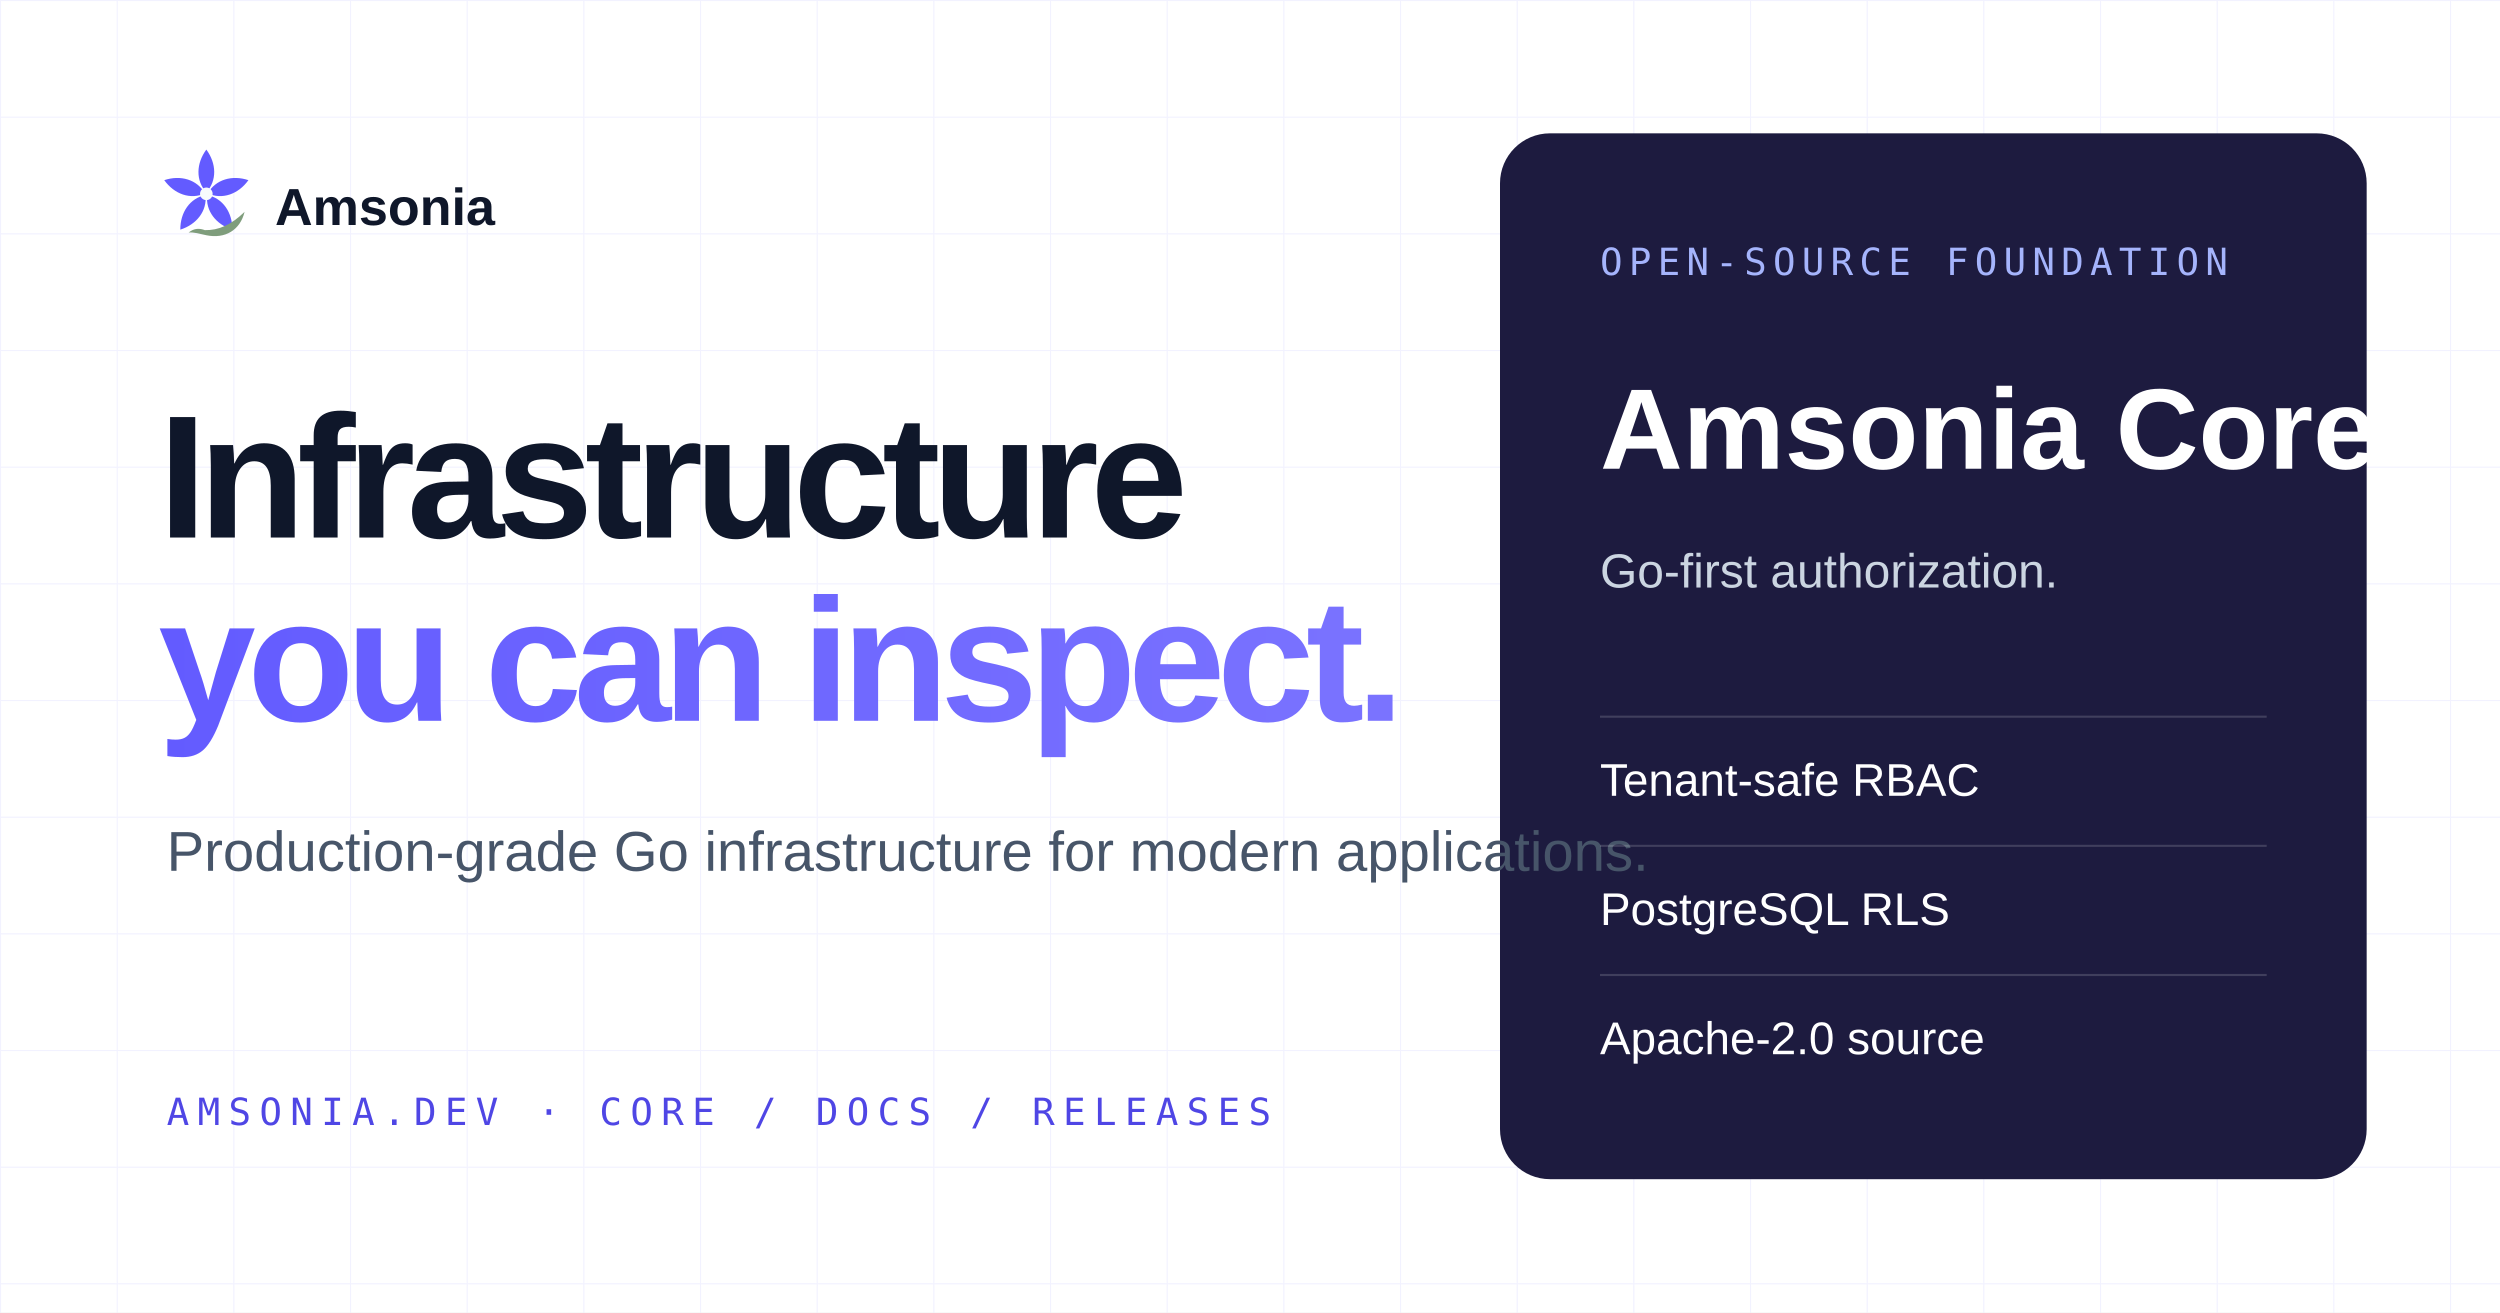
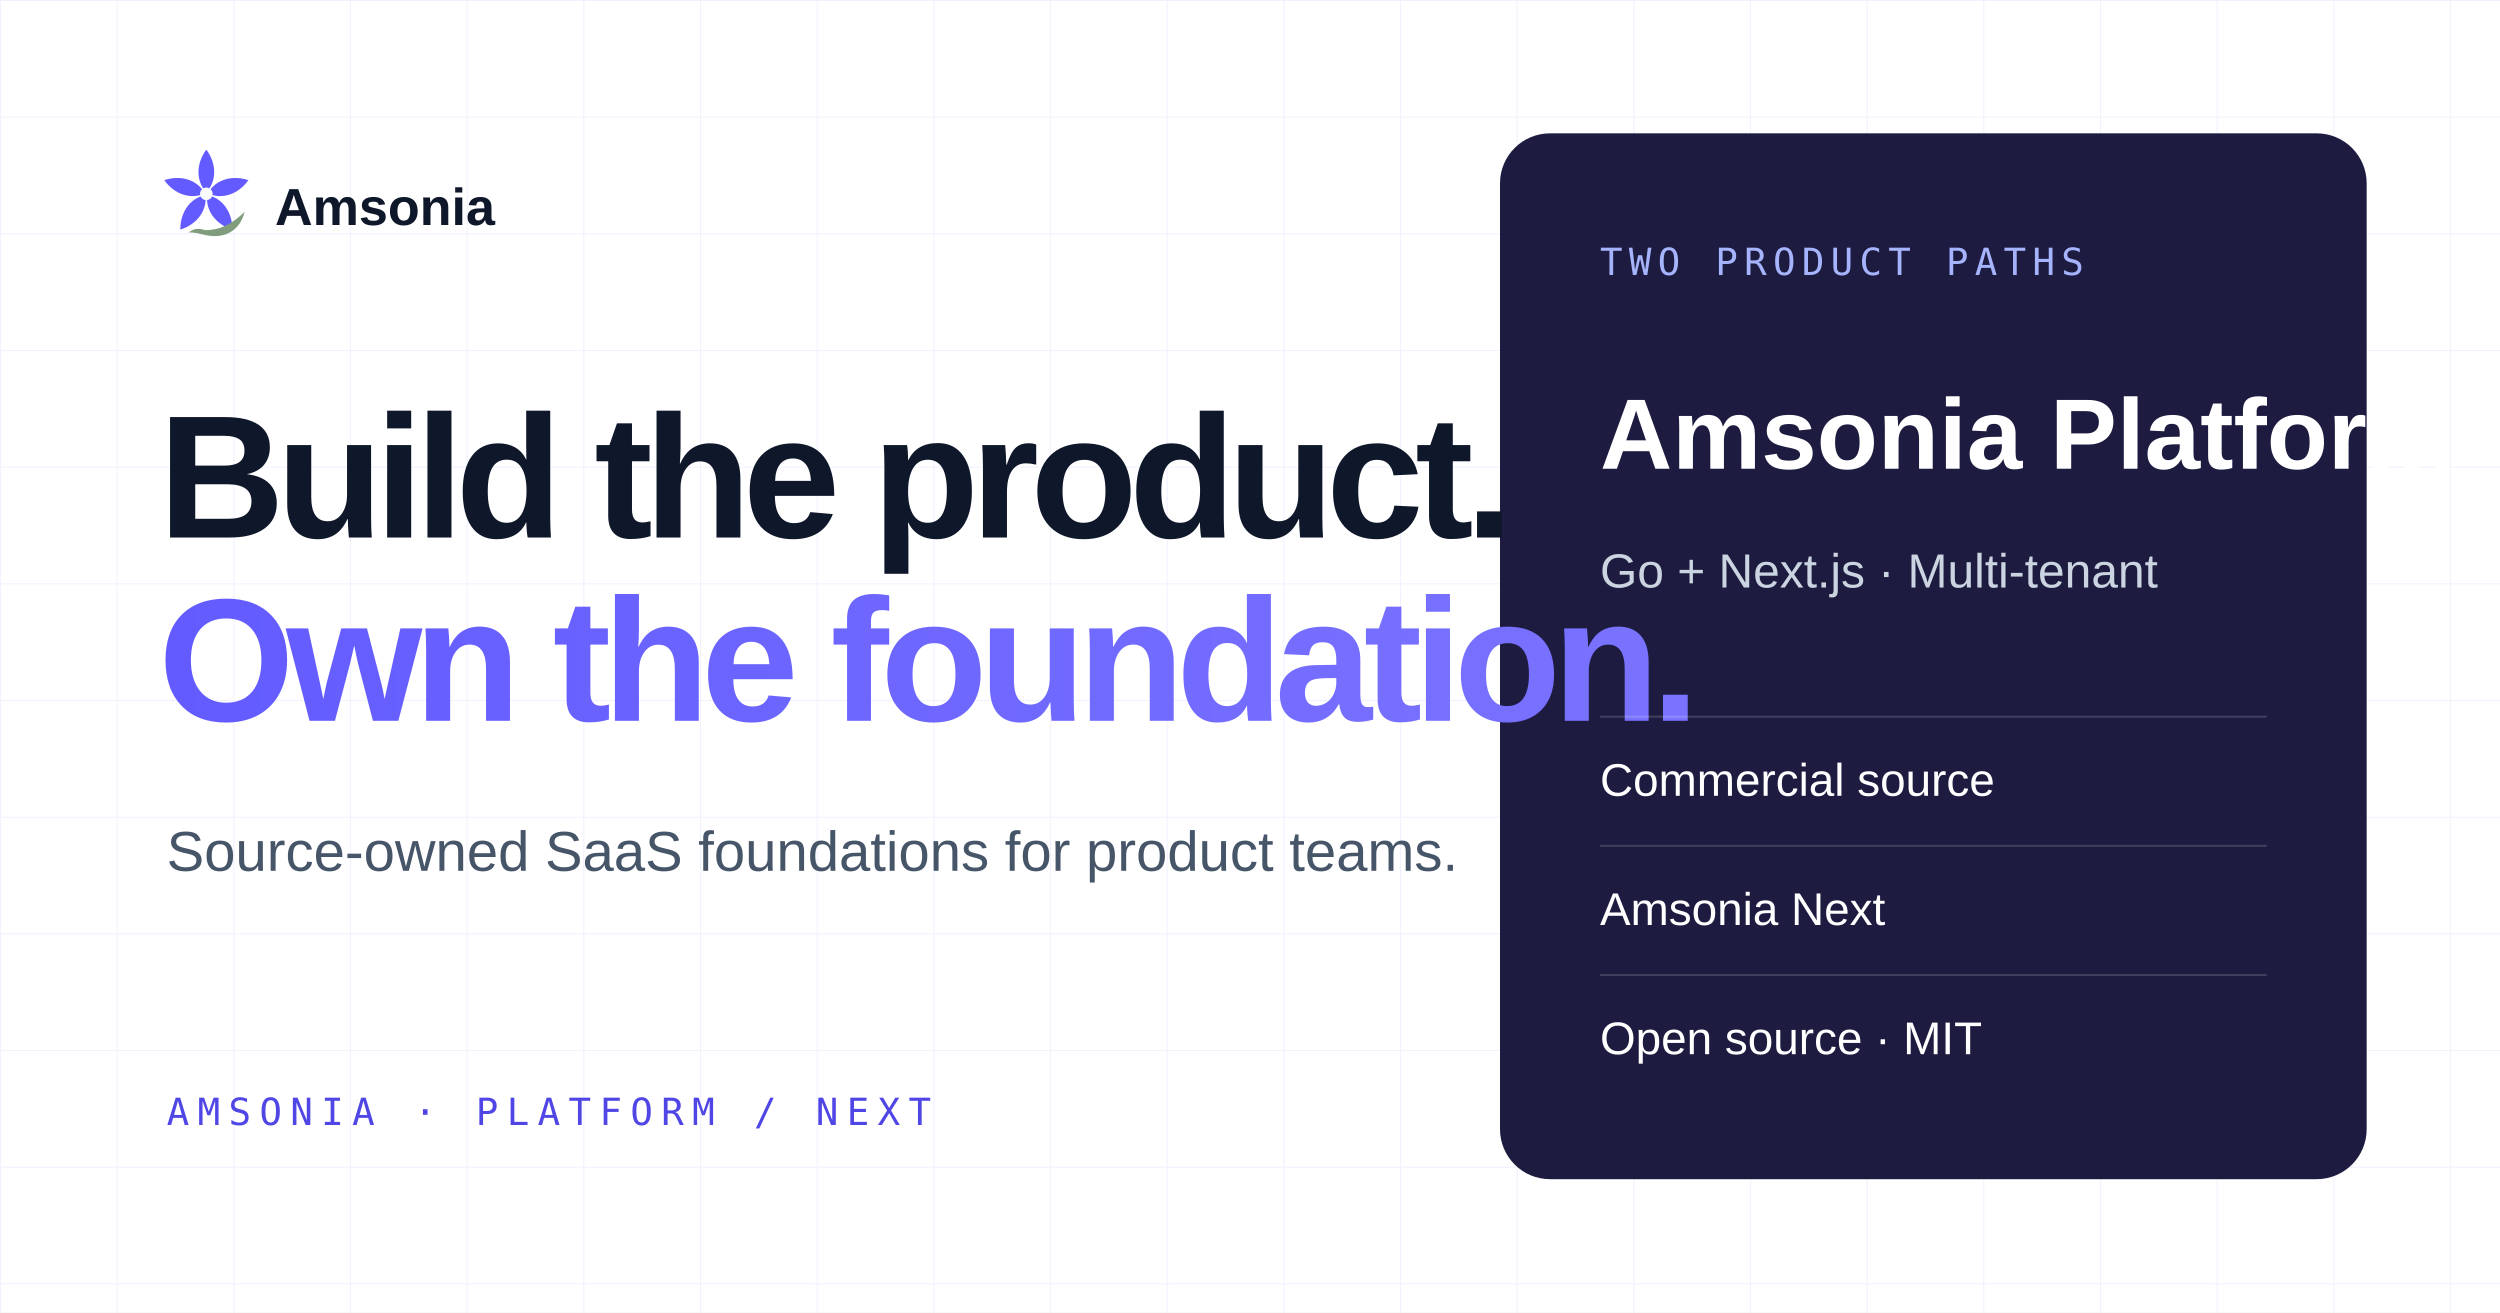
- <svg xmlns="http://www.w3.org/2000/svg" width="1200" height="630" viewBox="0 0 1200 630" role="img" aria-label="Amsonia — production-grade Go infrastructure">
+ <svg xmlns="http://www.w3.org/2000/svg" width="1200" height="630" viewBox="0 0 1200 630" role="img" aria-label="Amsonia — source-owned SaaS foundations">
  <defs>
    <linearGradient id="brand" x1="0" y1="0" x2="1" y2="0">
      <stop offset="0" stop-color="#635bff" />
      <stop offset="1" stop-color="#7a73ff" />
    </linearGradient>
    <pattern id="grid" width="56" height="56" patternUnits="userSpaceOnUse">
      <path d="M56 0H0V56" fill="none" stroke="#635bff" stroke-opacity=".08" />
    </pattern>
  </defs>
  <rect width="1200" height="630" fill="#ffffff" />
  <rect width="1200" height="630" fill="url(#grid)" />
  <rect x="720" y="64" width="416" height="502" rx="24" fill="#1d1b3f" />
  <g transform="translate(76 70) scale(.72)">
    <g fill="#635bff">
      <path d="M32 31C24.8 23.2 25.2 11.7 32 2.5C38.8 11.7 39.2 23.2 32 31Z" />
      <path d="M32 31C24.8 23.2 25.2 11.7 32 2.5C38.8 11.7 39.2 23.2 32 31Z" transform="rotate(72 32 32)" />
      <path d="M32 31C24.8 23.2 25.2 11.7 32 2.5C38.8 11.7 39.2 23.2 32 31Z" transform="rotate(144 32 32)" />
      <path d="M32 31C24.8 23.2 25.2 11.7 32 2.5C38.8 11.7 39.2 23.2 32 31Z" transform="rotate(216 32 32)" />
      <path d="M32 31C24.8 23.2 25.2 11.7 32 2.5C38.8 11.7 39.2 23.2 32 31Z" transform="rotate(288 32 32)" />
    </g>
    <path d="M31 56.2C40.2 56.4 48.6 52.7 57.5 44C54.6 56.2 44.5 62.2 32 59.6C27.4 58.6 23.8 57.5 20.2 57.8C23.9 54.8 27.5 54.9 31 56.2Z" fill="#7f9d7c" />
    <circle cx="32" cy="32" r="4.2" fill="#f8fafc" />
  </g>
  <text x="132" y="108" fill="#0f172a" font-family="Arial, sans-serif" font-size="25" font-weight="700">Amsonia</text>
-   <text x="76" y="258" fill="#0f172a" font-family="Arial, sans-serif" font-size="84" font-weight="700" letter-spacing="-4">Infrastructure</text>
-   <text x="76" y="346" fill="url(#brand)" font-family="Arial, sans-serif" font-size="84" font-weight="700" letter-spacing="-4">you can inspect.</text>
-   <text x="80" y="418" fill="#475569" font-family="Arial, sans-serif" font-size="27">Production-grade Go infrastructure for modern applications.</text>
-   <text x="80" y="540" fill="#4f46e5" font-family="monospace" font-size="18" letter-spacing="4">AMSONIA.DEV · CORE / DOCS / RELEASES</text>
-   <text x="768" y="132" fill="#a5b4fc" font-family="monospace" font-size="18" letter-spacing="3">OPEN-SOURCE FOUNDATION</text>
-   <text x="768" y="225" fill="#ffffff" font-family="Arial, sans-serif" font-size="55" font-weight="700">Amsonia Core</text>
-   <text x="768" y="282" fill="#cbd5e1" font-family="Arial, sans-serif" font-size="23">Go-first authorization.</text>
+   <text x="76" y="258" fill="#0f172a" font-family="Arial, sans-serif" font-size="84" font-weight="700" letter-spacing="-4">Build the product.</text>
+   <text x="76" y="346" fill="url(#brand)" font-family="Arial, sans-serif" font-size="84" font-weight="700" letter-spacing="-4">Own the foundation.</text>
+   <text x="80" y="418" fill="#475569" font-family="Arial, sans-serif" font-size="27">Source-owned SaaS foundations for product teams.</text>
+   <text x="80" y="540" fill="#4f46e5" font-family="monospace" font-size="18" letter-spacing="4">AMSONIA · PLATFORM / NEXT</text>
+   <text x="768" y="132" fill="#a5b4fc" font-family="monospace" font-size="18" letter-spacing="3">TWO PRODUCT PATHS</text>
+   <text x="768" y="225" fill="#ffffff" font-family="Arial, sans-serif" font-size="48" font-weight="700">Amsonia Platform</text>
+   <text x="768" y="282" fill="#cbd5e1" font-family="Arial, sans-serif" font-size="23">Go + Next.js · Multi-tenant</text>
  <path d="M768 344H1088M768 406H1088M768 468H1088" stroke="#ffffff" stroke-opacity=".16" />
-   <text x="768" y="382" fill="#ffffff" font-family="Arial, sans-serif" font-size="22">Tenant-safe RBAC</text>
-   <text x="768" y="444" fill="#ffffff" font-family="Arial, sans-serif" font-size="22">PostgreSQL RLS</text>
-   <text x="768" y="506" fill="#ffffff" font-family="Arial, sans-serif" font-size="22">Apache-2.0 source</text>
+   <text x="768" y="382" fill="#ffffff" font-family="Arial, sans-serif" font-size="22">Commercial source</text>
+   <text x="768" y="444" fill="#ffffff" font-family="Arial, sans-serif" font-size="22">Amsonia Next</text>
+   <text x="768" y="506" fill="#ffffff" font-family="Arial, sans-serif" font-size="22">Open source · MIT</text>
</svg>
